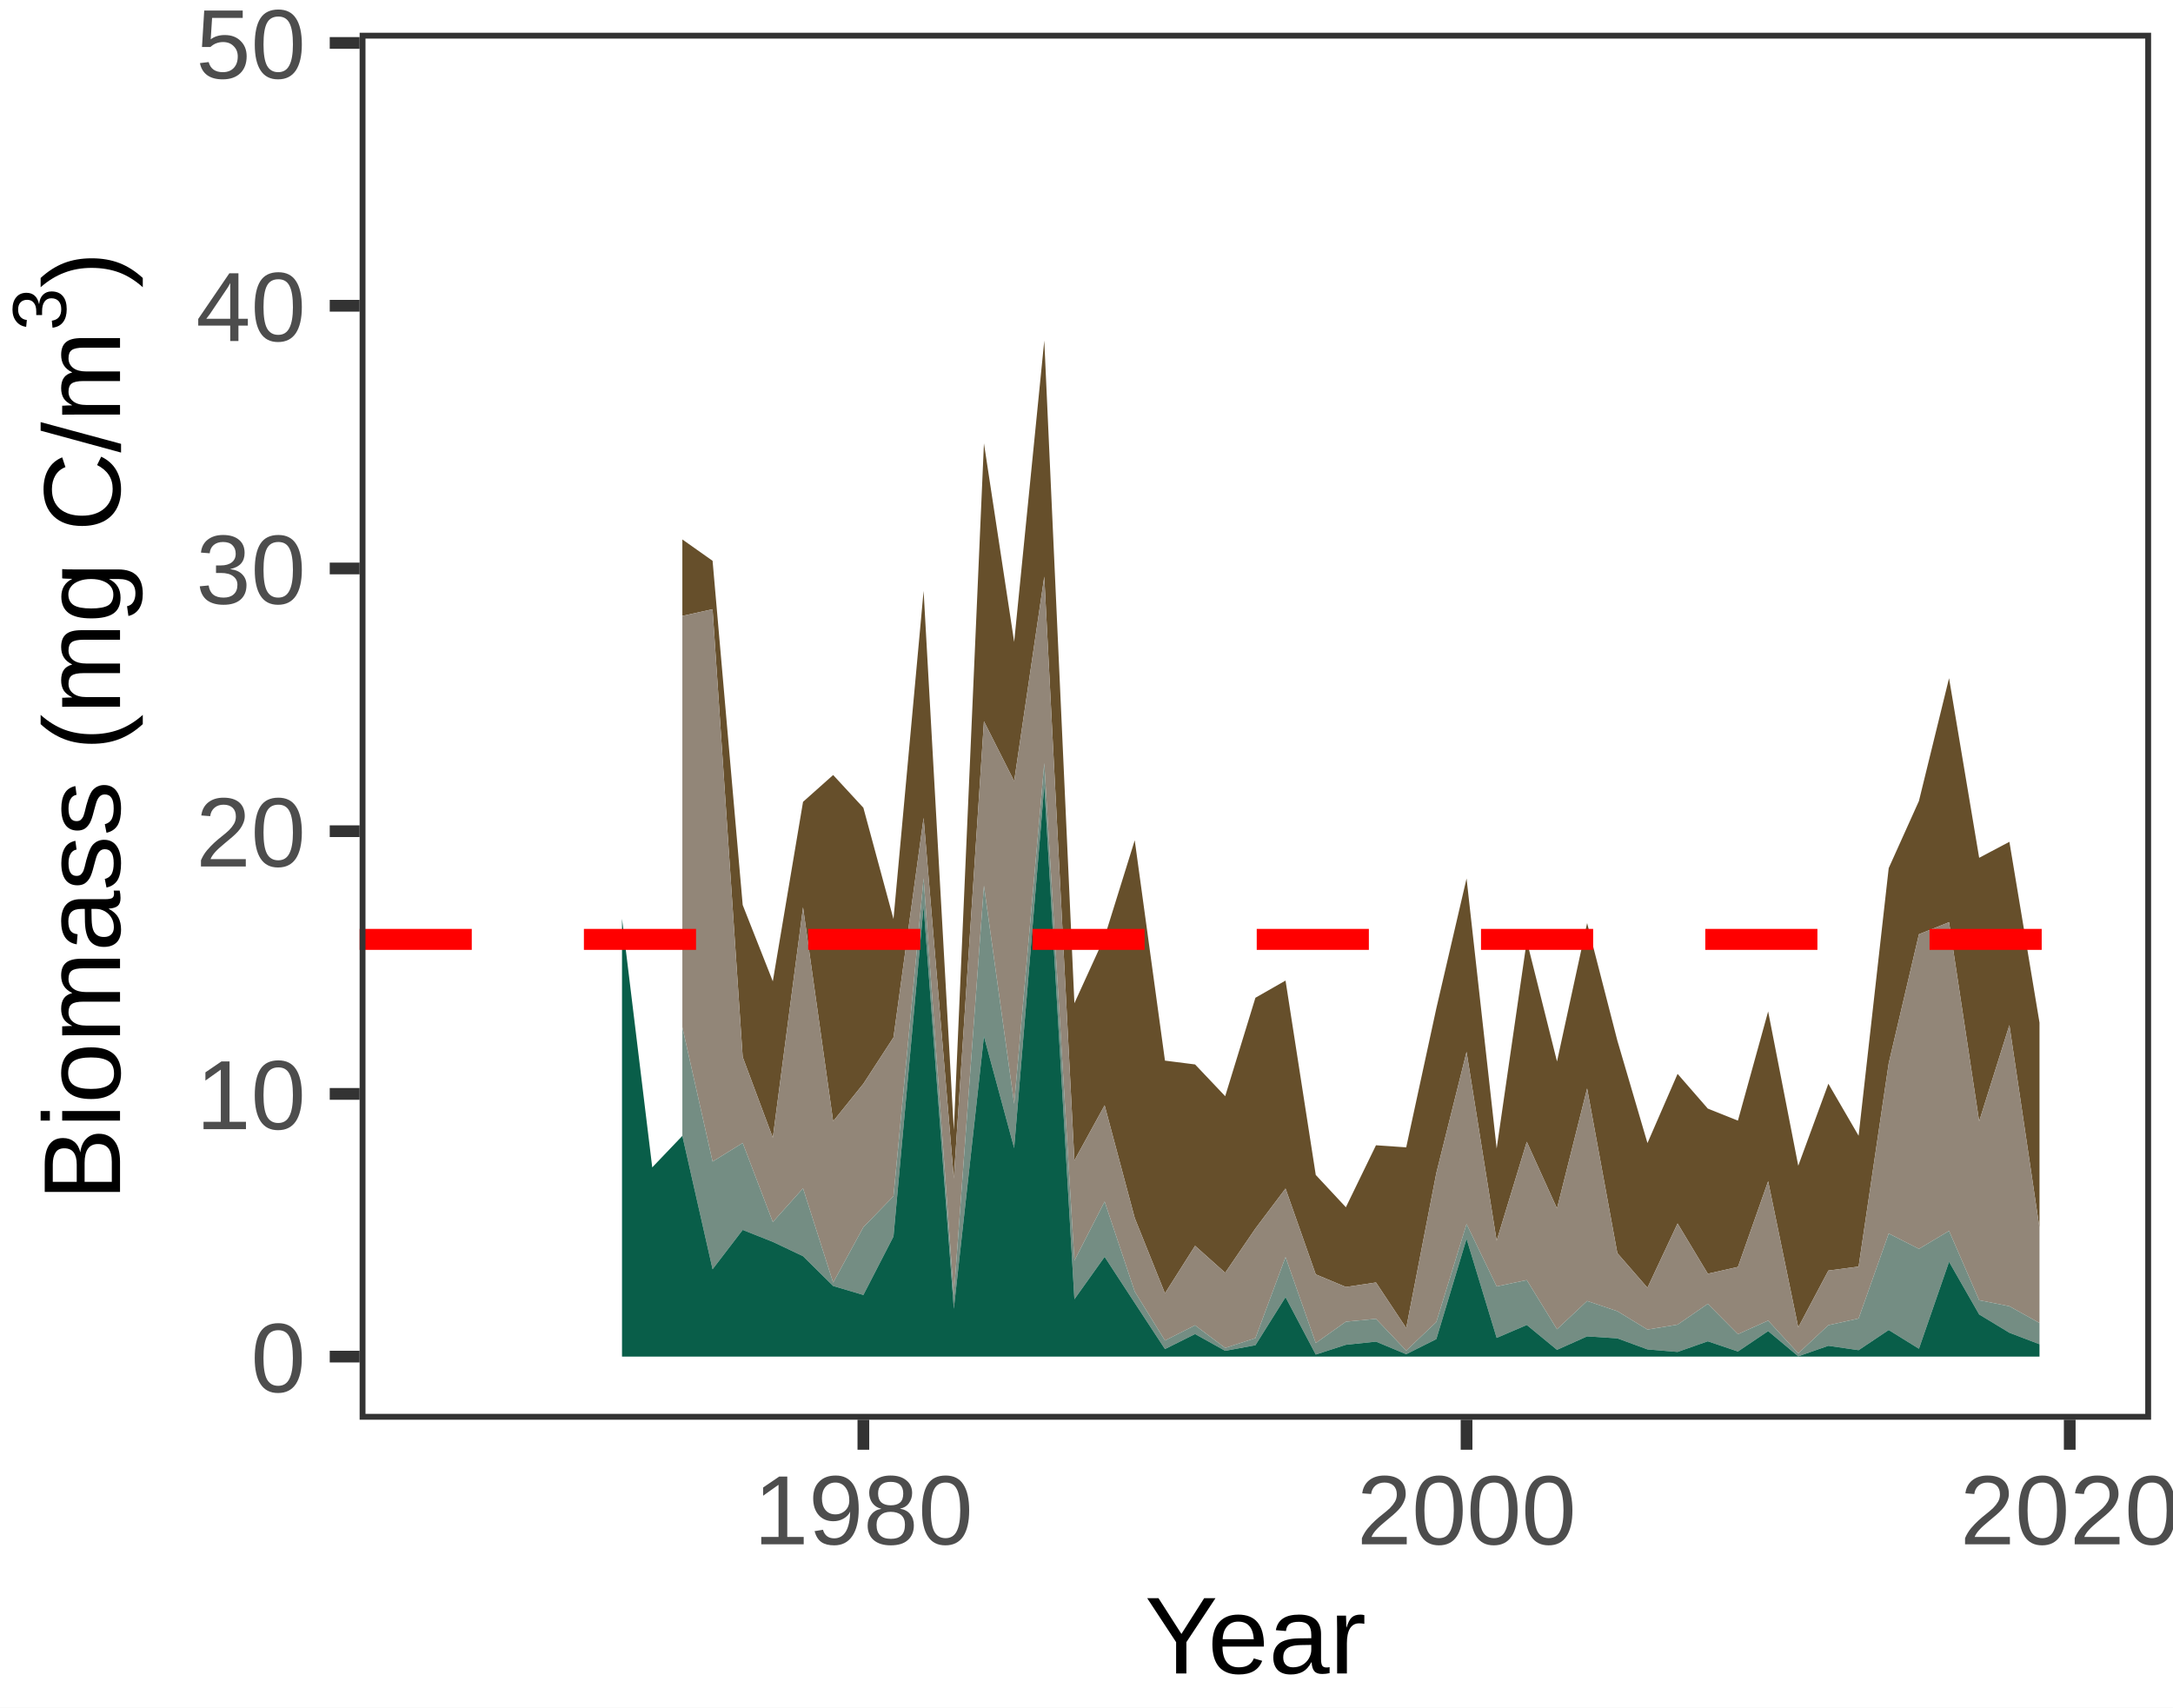
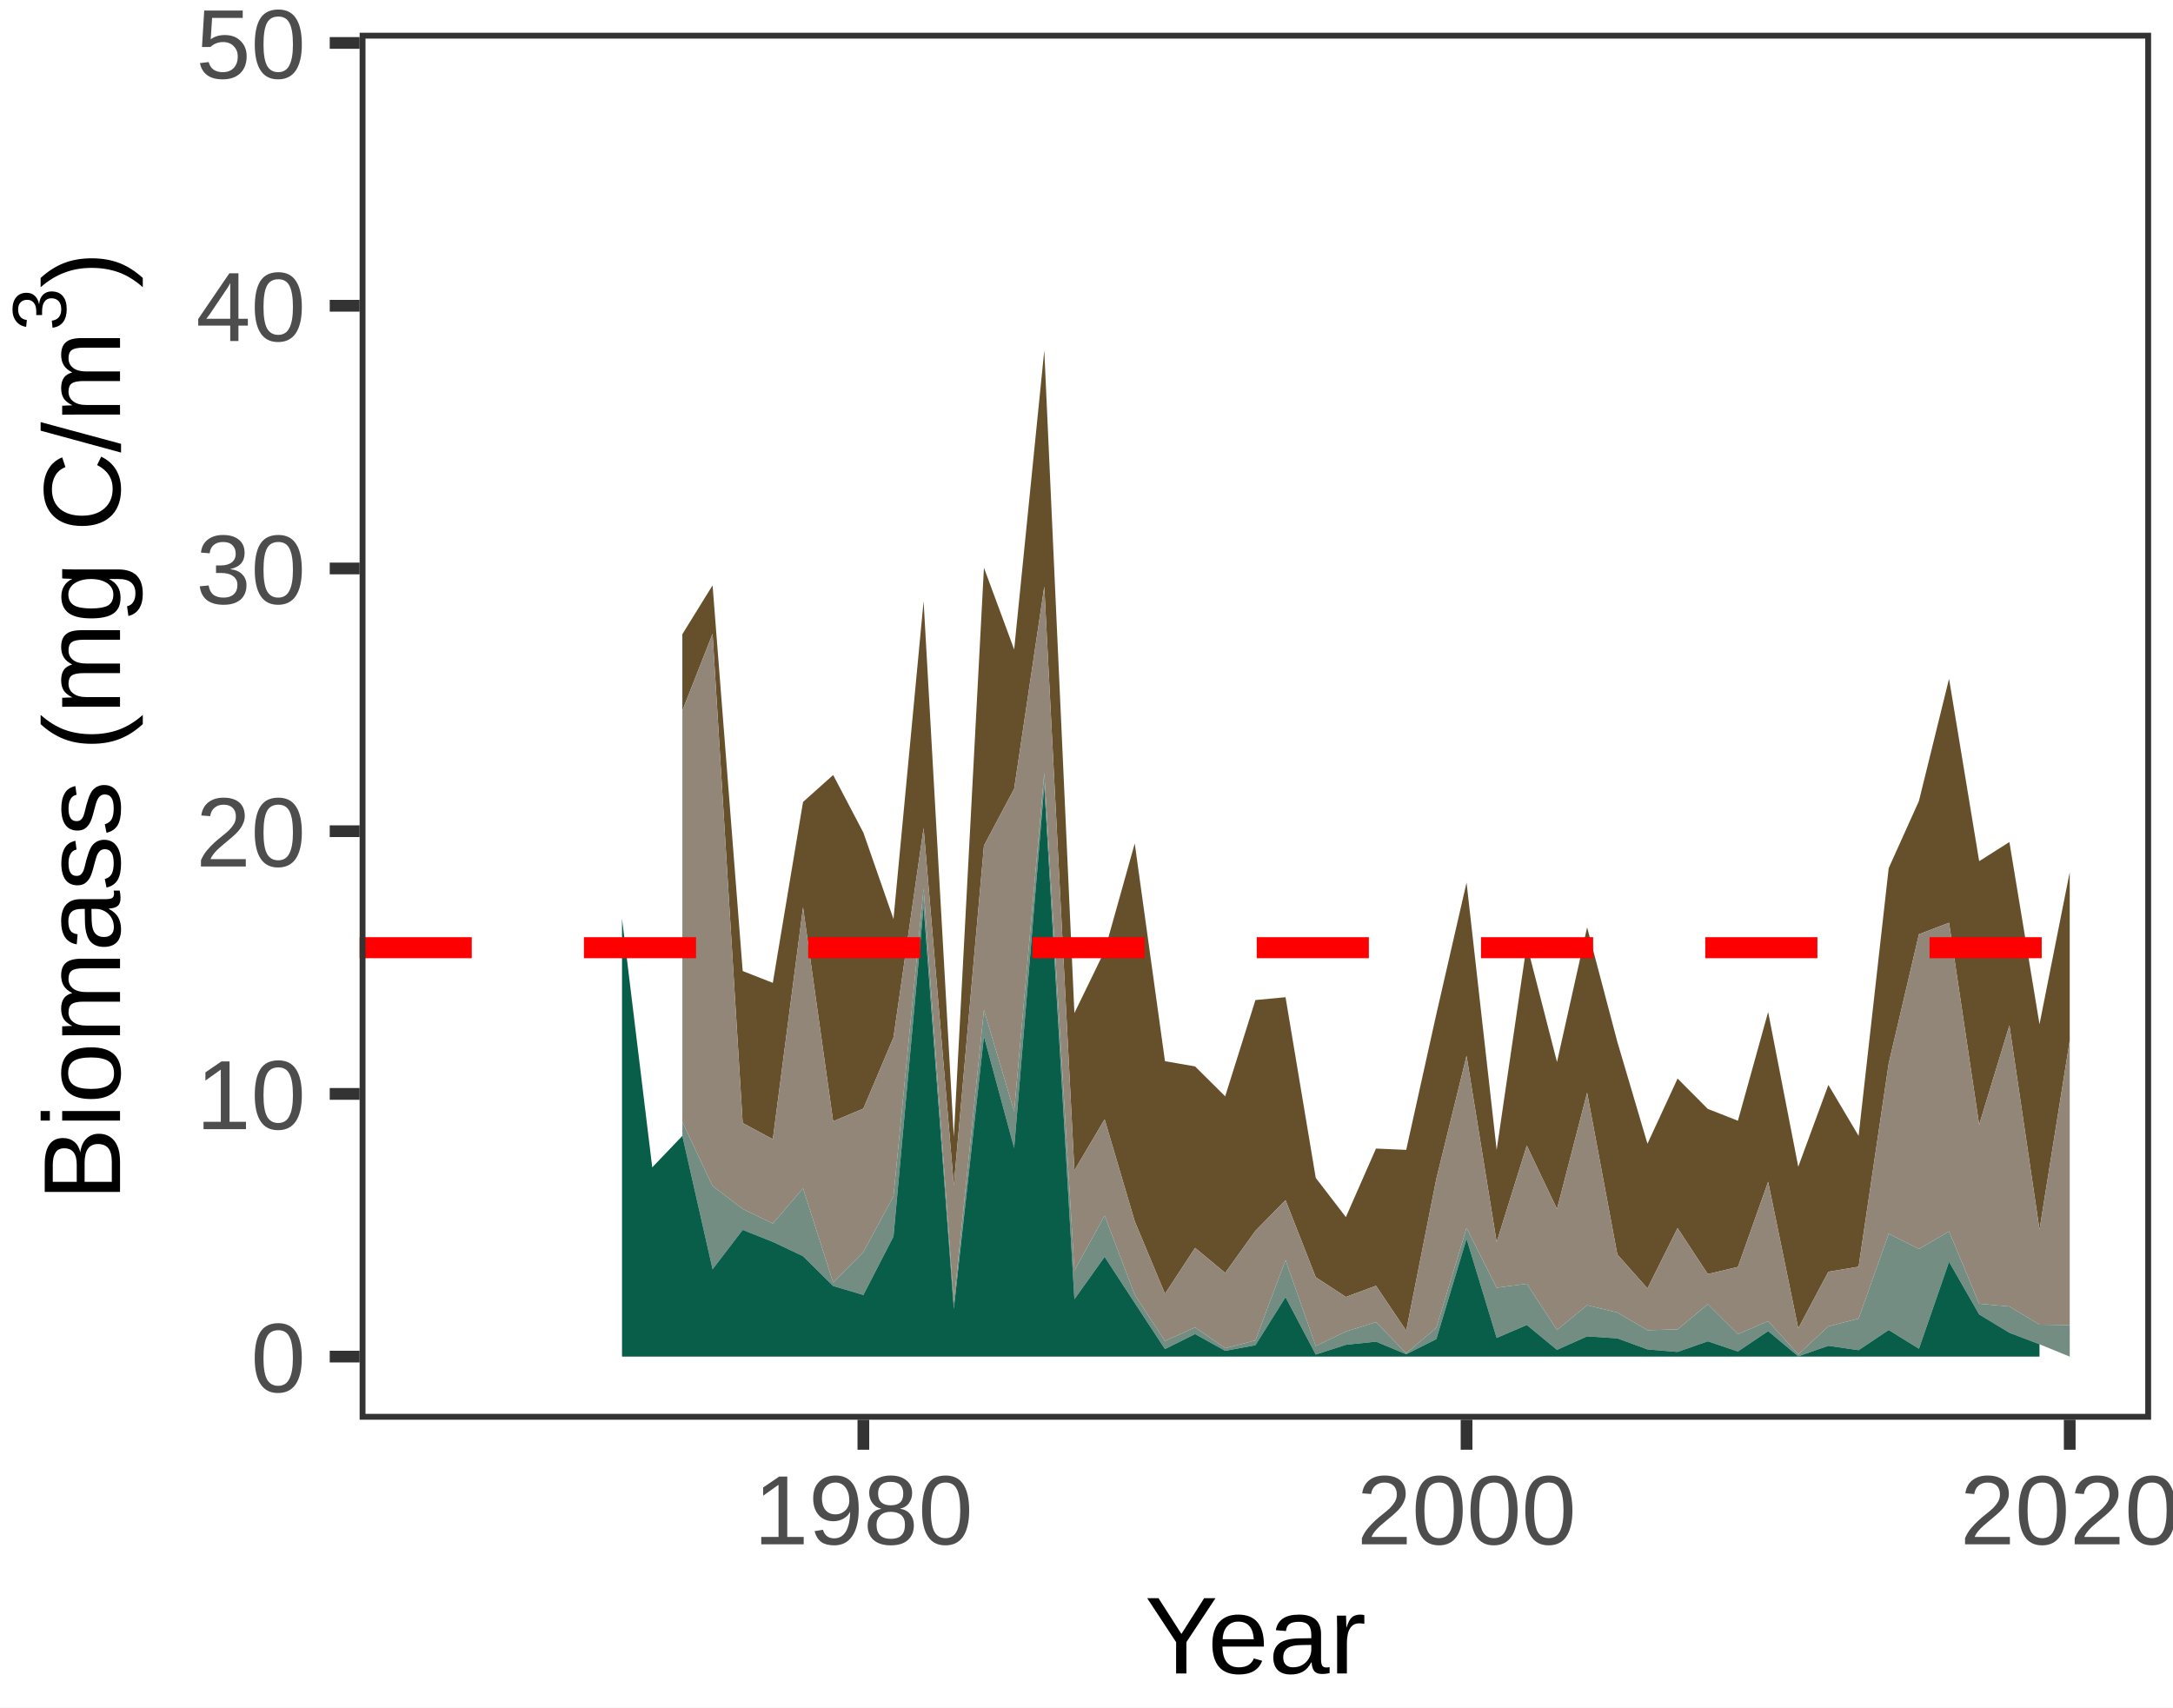
<svg xmlns="http://www.w3.org/2000/svg" class="svglite" width="198.43pt" height="155.91pt" viewBox="0 0 198.43 155.91">
  <defs>
    <style type="text/css">
    .svglite line, .svglite polyline, .svglite polygon, .svglite path, .svglite rect, .svglite circle {
      fill: none;
      stroke: #000000;
      stroke-linecap: round;
      stroke-linejoin: round;
      stroke-miterlimit: 10.00;
    }
  </style>
  </defs>
  <rect width="100%" height="100%" style="stroke: none; fill: #FFFFFF;" />
  <defs>
    <clipPath id="cpMC4wMHwxOTguNDN8MC4wMHwxNTUuOTE=">
      <rect x="0.00" y="0.00" width="198.43" height="155.91" />
    </clipPath>
  </defs>
  <g clip-path="url(#cpMC4wMHwxOTguNDN8MC4wMHwxNTUuOTE=)">
    <rect x="0.00" y="0.00" width="198.43" height="155.91" style="stroke-width: 1.07; stroke: #FFFFFF; fill: #FFFFFF;" />
  </g>
  <defs>
    <clipPath id="cpMzIuODR8MTk2LjQzfDIuOTl8MTI5LjY0">
      <rect x="32.84" y="2.99" width="163.59" height="126.65" />
    </clipPath>
  </defs>
  <g clip-path="url(#cpMzIuODR8MTk2LjQzfDIuOTl8MTI5LjY0)">
    <rect x="32.84" y="2.99" width="163.59" height="126.65" style="stroke-width: 1.07; stroke: none; fill: #FFFFFF;" />
-     <polygon points="62.31,49.26 65.07,51.21 67.82,82.64 70.57,89.61 73.33,73.22 76.08,70.77 78.84,73.76 81.59,83.92 84.34,53.96 87.10,103.20 89.85,40.48 92.61,58.62 95.36,31.10 98.11,91.61 100.87,85.56 103.62,76.73 106.38,96.85 109.13,97.20 111.88,100.10 114.64,91.11 117.39,89.54 120.15,107.29 122.90,110.24 125.65,104.58 128.41,104.77 131.16,92.08 133.92,80.22 136.67,104.88 139.42,85.91 142.18,96.93 144.93,84.29 147.69,95.02 150.44,104.38 153.19,98.06 155.95,101.23 158.70,102.33 161.46,92.36 164.21,106.45 166.96,98.96 169.72,103.71 172.47,79.27 175.23,73.14 177.98,61.93 180.73,78.33 183.49,76.87 186.24,93.38 186.24,112.13 183.49,93.61 180.73,102.39 177.98,84.21 175.23,85.31 172.47,97.09 169.72,115.66 166.96,116.02 164.21,121.21 161.46,107.86 158.70,115.69 155.95,116.31 153.19,111.72 150.44,117.59 147.69,114.43 144.93,99.39 142.18,110.35 139.42,104.26 136.67,113.30 133.92,96.05 131.16,107.11 128.41,121.27 125.65,117.11 122.90,117.52 120.15,116.37 117.39,108.53 114.64,112.18 111.88,116.22 109.13,113.76 106.38,118.10 103.62,111.22 100.87,100.93 98.11,105.96 95.36,52.65 92.61,71.33 89.85,65.86 87.10,107.62 84.34,74.68 81.59,94.73 78.84,98.96 76.08,102.39 73.33,82.85 70.57,103.89 67.82,96.52 65.07,55.63 62.31,56.24 " style="stroke-width: 0.00; stroke: none; fill: #664F2B;" />
-     <polyline points="62.31,49.26 65.07,51.21 67.82,82.64 70.57,89.61 73.33,73.22 76.08,70.77 78.84,73.76 81.59,83.92 84.34,53.96 87.10,103.20 89.85,40.48 92.61,58.62 95.36,31.10 98.11,91.61 100.87,85.56 103.62,76.73 106.38,96.85 109.13,97.20 111.88,100.10 114.64,91.11 117.39,89.54 120.15,107.29 122.90,110.24 125.65,104.58 128.41,104.77 131.16,92.08 133.92,80.22 136.67,104.88 139.42,85.91 142.18,96.93 144.93,84.29 147.69,95.02 150.44,104.38 153.19,98.06 155.95,101.23 158.70,102.33 161.46,92.36 164.21,106.45 166.96,98.96 169.72,103.71 172.47,79.27 175.23,73.14 177.98,61.93 180.73,78.33 183.49,76.87 186.24,93.38 " style="stroke-width: 1.07; stroke: none;" />
-     <polygon points="62.31,56.24 65.07,55.63 67.82,96.52 70.57,103.89 73.33,82.85 76.08,102.39 78.84,98.96 81.59,94.73 84.34,74.68 87.10,107.62 89.85,65.86 92.61,71.33 95.36,52.65 98.11,105.96 100.87,100.93 103.62,111.22 106.38,118.10 109.13,113.76 111.88,116.22 114.64,112.18 117.39,108.53 120.15,116.37 122.90,117.52 125.65,117.11 128.41,121.27 131.16,107.11 133.92,96.05 136.67,113.30 139.42,104.26 142.18,110.35 144.93,99.39 147.69,114.43 150.44,117.59 153.19,111.72 155.95,116.31 158.70,115.69 161.46,107.86 164.21,121.21 166.96,116.02 169.72,115.66 172.47,97.09 175.23,85.31 177.98,84.21 180.73,102.39 183.49,93.61 186.24,112.13 186.24,120.81 183.49,119.28 180.73,118.73 177.98,112.40 175.23,114.04 172.47,112.64 169.72,120.40 166.96,121.01 164.21,123.58 161.46,120.59 158.70,121.83 155.95,119.06 153.19,120.96 150.44,121.41 147.69,119.73 144.93,118.80 142.18,121.38 139.42,116.89 136.67,117.47 133.92,111.77 131.16,120.72 128.41,123.33 125.65,120.43 122.90,120.69 120.15,122.64 117.39,114.79 114.64,122.19 111.88,123.09 109.13,121.02 106.38,122.41 103.62,117.94 100.87,109.72 98.11,115.11 95.36,69.68 92.61,100.79 89.85,80.87 87.10,118.27 84.34,80.20 81.59,109.23 78.84,112.06 76.08,117.12 73.33,108.51 70.57,111.59 67.82,104.37 65.07,106.07 62.31,93.80 " style="stroke-width: 0.00; stroke: none; fill: #928678;" />
-     <polyline points="62.31,56.24 65.07,55.63 67.82,96.52 70.57,103.89 73.33,82.85 76.08,102.39 78.84,98.96 81.59,94.73 84.34,74.68 87.10,107.62 89.85,65.86 92.61,71.33 95.36,52.65 98.11,105.96 100.87,100.93 103.62,111.22 106.38,118.10 109.13,113.76 111.88,116.22 114.64,112.18 117.39,108.53 120.15,116.37 122.90,117.52 125.65,117.11 128.41,121.27 131.16,107.11 133.92,96.05 136.67,113.30 139.42,104.26 142.18,110.35 144.93,99.39 147.69,114.43 150.44,117.59 153.19,111.72 155.95,116.31 158.70,115.69 161.46,107.86 164.21,121.21 166.96,116.02 169.72,115.66 172.47,97.09 175.23,85.31 177.98,84.21 180.73,102.39 183.49,93.61 186.24,112.13 " style="stroke-width: 1.07; stroke: none;" />
-     <polygon points="62.31,93.80 65.07,106.07 67.82,104.37 70.57,111.59 73.33,108.51 76.08,117.12 78.84,112.06 81.59,109.23 84.34,80.20 87.10,118.27 89.85,80.87 92.61,100.79 95.36,69.68 98.11,115.11 100.87,109.72 103.62,117.94 106.38,122.41 109.13,121.02 111.88,123.09 114.64,122.19 117.39,114.79 120.15,122.64 122.90,120.69 125.65,120.43 128.41,123.33 131.16,120.72 133.92,111.77 136.67,117.47 139.42,116.89 142.18,121.38 144.93,118.80 147.69,119.73 150.44,121.41 153.19,120.96 155.95,119.06 158.70,121.83 161.46,120.59 164.21,123.58 166.96,121.01 169.72,120.40 172.47,112.64 175.23,114.04 177.98,112.40 180.73,118.73 183.49,119.28 186.24,120.81 186.24,122.75 183.49,121.70 180.73,120.03 177.98,115.22 175.23,123.16 172.47,121.45 169.72,123.29 166.96,122.89 164.21,123.85 161.46,121.55 158.70,123.41 155.95,122.48 153.19,123.45 150.44,123.22 147.69,122.21 144.93,122.03 142.18,123.26 139.42,120.99 136.67,122.17 133.92,113.12 131.16,122.28 128.41,123.66 125.65,122.51 122.90,122.80 120.15,123.69 117.39,118.45 114.64,122.84 111.88,123.35 109.13,121.82 106.38,123.19 103.62,118.98 100.87,114.77 98.11,118.64 95.36,71.75 92.61,104.84 89.85,94.64 87.10,119.51 84.34,82.76 81.59,112.91 78.84,118.25 76.08,117.43 73.33,114.71 70.57,113.40 67.82,112.31 65.07,115.90 62.31,103.72 " style="stroke-width: 0.00; stroke: none; fill: #748D83;" />
-     <polyline points="62.31,93.80 65.07,106.07 67.82,104.37 70.57,111.59 73.33,108.51 76.08,117.12 78.84,112.06 81.59,109.23 84.34,80.20 87.10,118.27 89.85,80.87 92.61,100.79 95.36,69.68 98.11,115.11 100.87,109.72 103.62,117.94 106.38,122.41 109.13,121.02 111.88,123.09 114.64,122.19 117.39,114.79 120.15,122.64 122.90,120.69 125.65,120.43 128.41,123.33 131.16,120.72 133.92,111.77 136.67,117.47 139.42,116.89 142.18,121.38 144.93,118.80 147.69,119.73 150.44,121.41 153.19,120.96 155.95,119.06 158.70,121.83 161.46,120.59 164.21,123.58 166.96,121.01 169.72,120.40 172.47,112.64 175.23,114.04 177.98,112.40 180.73,118.73 183.49,119.28 186.24,120.81 " style="stroke-width: 1.07; stroke: none;" />
+     <polygon points="62.31,57.91 65.07,53.45 67.82,88.67 70.57,89.75 73.33,73.23 76.08,70.77 78.84,76.03 81.59,83.92 84.34,54.89 87.10,103.82 89.85,51.84 92.61,59.31 95.36,32.00 98.11,92.51 100.87,86.83 103.62,77.02 106.38,96.90 109.13,97.38 111.88,100.11 114.64,91.32 117.39,91.06 120.15,107.56 122.90,111.14 125.65,104.88 128.41,105.00 131.16,92.61 133.92,80.59 136.67,105.01 139.42,86.24 142.18,96.98 144.93,84.68 147.69,95.14 150.44,104.44 153.19,98.49 155.95,101.26 158.70,102.34 161.46,92.41 164.21,106.54 166.96,99.07 169.72,103.72 172.47,79.27 175.23,73.14 177.98,61.98 180.73,78.64 183.49,76.89 186.24,93.53 189.00,79.64 189.00,95.02 186.24,112.28 183.49,93.63 180.73,102.70 177.98,84.26 175.23,85.31 172.47,97.10 169.72,115.67 166.96,116.13 164.21,121.30 161.46,107.91 158.70,115.69 155.95,116.34 153.19,112.14 150.44,117.65 147.69,114.55 144.93,99.78 142.18,110.40 139.42,104.60 136.67,113.42 133.92,96.41 131.16,107.64 128.41,121.51 125.65,117.41 122.90,118.43 120.15,116.63 117.39,109.59 114.64,112.39 111.88,116.23 109.13,113.95 106.38,118.14 103.62,111.52 100.87,102.21 98.11,106.87 95.36,53.56 92.61,72.02 89.85,77.22 87.10,108.24 84.34,75.60 81.59,94.73 78.84,101.23 76.08,102.39 73.33,82.85 70.57,104.03 67.82,102.55 65.07,57.87 62.31,64.89 " style="stroke-width: 0.00; stroke: none; fill: #664F2B;" />
+     <polyline points="62.31,57.91 65.07,53.45 67.82,88.67 70.57,89.75 73.33,73.23 76.08,70.77 78.84,76.03 81.59,83.92 84.34,54.89 87.10,103.82 89.85,51.84 92.61,59.31 95.36,32.00 98.11,92.51 100.87,86.83 103.62,77.02 106.38,96.90 109.13,97.38 111.88,100.11 114.64,91.32 117.39,91.06 120.15,107.56 122.90,111.14 125.65,104.88 128.41,105.00 131.16,92.61 133.92,80.59 136.67,105.01 139.42,86.24 142.18,96.98 144.93,84.68 147.69,95.14 150.44,104.44 153.19,98.49 155.95,101.26 158.70,102.34 161.46,92.41 164.21,106.54 166.96,99.07 169.72,103.72 172.47,79.27 175.23,73.14 177.98,61.98 180.73,78.64 183.49,76.89 186.24,93.53 189.00,79.64 " style="stroke-width: 1.07; stroke: none;" />
+     <polygon points="62.31,64.89 65.07,57.87 67.82,102.55 70.57,104.03 73.33,82.85 76.08,102.39 78.84,101.23 81.59,94.73 84.34,75.60 87.10,108.24 89.85,77.22 92.61,72.02 95.36,53.56 98.11,106.87 100.87,102.21 103.62,111.52 106.38,118.14 109.13,113.95 111.88,116.23 114.64,112.39 117.39,109.59 120.15,116.63 122.90,118.43 125.65,117.41 128.41,121.51 131.16,107.64 133.92,96.41 136.67,113.42 139.42,104.60 142.18,110.40 144.93,99.78 147.69,114.55 150.44,117.65 153.19,112.14 155.95,116.34 158.70,115.69 161.46,107.91 164.21,121.30 166.96,116.13 169.72,115.67 172.47,97.10 175.23,85.31 177.98,84.26 180.73,102.70 183.49,93.63 186.24,112.28 189.00,95.02 189.00,121.00 186.24,120.96 183.49,119.30 180.73,119.05 177.98,112.45 175.23,114.05 172.47,112.65 169.72,120.41 166.96,121.12 164.21,123.67 161.46,120.64 158.70,121.83 155.95,119.09 153.19,121.39 150.44,121.47 147.69,119.85 144.93,119.19 142.18,121.44 139.42,117.23 136.67,117.59 133.92,112.13 131.16,121.25 128.41,123.57 125.65,120.73 122.90,121.59 120.15,122.91 117.39,115.06 114.64,122.40 111.88,123.11 109.13,121.21 106.38,122.45 103.62,118.24 100.87,111.00 98.11,116.02 95.36,70.59 92.61,101.48 89.85,92.23 87.10,118.89 84.34,81.12 81.59,109.23 78.84,114.33 76.08,117.12 73.33,108.51 70.57,111.73 67.82,110.39 65.07,108.30 62.31,102.45 " style="stroke-width: 0.00; stroke: none; fill: #928678;" />
+     <polyline points="62.31,64.89 65.07,57.87 67.82,102.55 70.57,104.03 73.33,82.85 76.08,102.39 78.84,101.23 81.59,94.73 84.34,75.60 87.10,108.24 89.85,77.22 92.61,72.02 95.36,53.56 98.11,106.87 100.87,102.21 103.62,111.52 106.38,118.14 109.13,113.95 111.88,116.23 114.64,112.39 117.39,109.59 120.15,116.63 122.90,118.43 125.65,117.41 128.41,121.51 131.16,107.64 133.92,96.41 136.67,113.42 139.42,104.60 142.18,110.40 144.93,99.78 147.69,114.55 150.44,117.65 153.19,112.14 155.95,116.34 158.70,115.69 161.46,107.91 164.21,121.30 166.96,116.13 169.72,115.67 172.47,97.10 175.23,85.31 177.98,84.26 180.73,102.70 183.49,93.63 186.24,112.28 189.00,95.02 " style="stroke-width: 1.07; stroke: none;" />
+     <polygon points="62.31,102.45 65.07,108.30 67.82,110.39 70.57,111.73 73.33,108.51 76.08,117.12 78.84,114.33 81.59,109.23 84.34,81.12 87.10,118.89 89.85,92.23 92.61,101.48 95.36,70.59 98.11,116.02 100.87,111.00 103.62,118.24 106.38,122.45 109.13,121.21 111.88,123.11 114.64,122.40 117.39,115.06 120.15,122.91 122.90,121.59 125.65,120.73 128.41,123.57 131.16,121.25 133.92,112.13 136.67,117.59 139.42,117.23 142.18,121.44 144.93,119.19 147.69,119.85 150.44,121.47 153.19,121.39 155.95,119.09 158.70,121.83 161.46,120.64 164.21,123.67 166.96,121.12 169.72,120.41 172.47,112.65 175.23,114.05 177.98,112.45 180.73,119.05 183.49,119.30 186.24,120.96 189.00,121.00 189.00,123.88 186.24,122.75 183.49,121.70 180.73,120.03 177.98,115.22 175.23,123.16 172.47,121.45 169.72,123.29 166.96,122.89 164.21,123.85 161.46,121.55 158.70,123.41 155.95,122.48 153.19,123.45 150.44,123.22 147.69,122.21 144.93,122.03 142.18,123.26 139.42,120.99 136.67,122.17 133.92,113.12 131.16,122.28 128.41,123.66 125.65,122.51 122.90,122.80 120.15,123.69 117.39,118.45 114.64,122.84 111.88,123.35 109.13,121.82 106.38,123.19 103.62,118.98 100.87,114.77 98.11,118.64 95.36,71.75 92.61,104.84 89.85,94.64 87.10,119.51 84.34,82.76 81.59,112.91 78.84,118.25 76.08,117.43 73.33,114.71 70.57,113.40 67.82,112.31 65.07,115.90 62.31,103.72 " style="stroke-width: 0.00; stroke: none; fill: #748D83;" />
+     <polyline points="62.31,102.45 65.07,108.30 67.82,110.39 70.57,111.73 73.33,108.51 76.08,117.12 78.84,114.33 81.59,109.23 84.34,81.12 87.10,118.89 89.85,92.23 92.61,101.48 95.36,70.59 98.11,116.02 100.87,111.00 103.62,118.24 106.38,122.45 109.13,121.21 111.88,123.11 114.64,122.40 117.39,115.06 120.15,122.91 122.90,121.59 125.65,120.73 128.41,123.57 131.16,121.25 133.92,112.13 136.67,117.59 139.42,117.23 142.18,121.44 144.93,119.19 147.69,119.85 150.44,121.47 153.19,121.39 155.95,119.09 158.70,121.83 161.46,120.64 164.21,123.67 166.96,121.12 169.72,120.41 172.47,112.65 175.23,114.05 177.98,112.45 180.73,119.05 183.49,119.30 186.24,120.96 189.00,121.00 " style="stroke-width: 1.07; stroke: none;" />
    <polygon points="56.80,83.89 59.56,106.60 62.31,103.72 65.07,115.90 67.82,112.31 70.57,113.40 73.33,114.71 76.08,117.43 78.84,118.25 81.59,112.91 84.34,82.76 87.10,119.51 89.85,94.64 92.61,104.84 95.36,71.75 98.11,118.64 100.87,114.77 103.62,118.98 106.38,123.19 109.13,121.82 111.88,123.35 114.64,122.84 117.39,118.45 120.15,123.69 122.90,122.80 125.65,122.51 128.41,123.66 131.16,122.28 133.92,113.12 136.67,122.17 139.42,120.99 142.18,123.26 144.93,122.03 147.69,122.21 150.44,123.22 153.19,123.45 155.95,122.48 158.70,123.41 161.46,121.55 164.21,123.85 166.96,122.89 169.72,123.29 172.47,121.45 175.23,123.16 177.98,115.22 180.73,120.03 183.49,121.70 186.24,122.75 186.24,123.88 183.49,123.88 180.73,123.88 177.98,123.88 175.23,123.88 172.47,123.88 169.72,123.88 166.96,123.88 164.21,123.88 161.46,123.88 158.70,123.88 155.95,123.88 153.19,123.88 150.44,123.88 147.69,123.88 144.93,123.88 142.18,123.88 139.42,123.88 136.67,123.88 133.92,123.88 131.16,123.88 128.41,123.88 125.65,123.88 122.90,123.88 120.15,123.88 117.39,123.88 114.64,123.88 111.88,123.88 109.13,123.88 106.38,123.88 103.62,123.88 100.87,123.88 98.11,123.88 95.36,123.88 92.61,123.88 89.85,123.88 87.10,123.88 84.34,123.88 81.59,123.88 78.84,123.88 76.08,123.88 73.33,123.88 70.57,123.88 67.82,123.88 65.07,123.88 62.31,123.88 59.56,123.88 56.80,123.88 " style="stroke-width: 0.00; stroke: none; fill: #095E49;" />
    <polyline points="56.80,83.89 59.56,106.60 62.31,103.72 65.07,115.90 67.82,112.31 70.57,113.40 73.33,114.71 76.08,117.43 78.84,118.25 81.59,112.91 84.34,82.76 87.10,119.51 89.85,94.64 92.61,104.84 95.36,71.75 98.11,118.64 100.87,114.77 103.62,118.98 106.38,123.19 109.13,121.82 111.88,123.35 114.64,122.84 117.39,118.45 120.15,123.69 122.90,122.80 125.65,122.51 128.41,123.66 131.16,122.28 133.92,113.12 136.67,122.17 139.42,120.99 142.18,123.26 144.93,122.03 147.69,122.21 150.44,123.22 153.19,123.45 155.95,122.48 158.70,123.41 161.46,121.55 164.21,123.85 166.96,122.89 169.72,123.29 172.47,121.45 175.23,123.16 177.98,115.22 180.73,120.03 183.49,121.70 186.24,122.75 " style="stroke-width: 1.07; stroke: none;" />
-     <line x1="32.84" y1="85.78" x2="196.43" y2="85.78" style="stroke-width: 1.92; stroke: #FF0000; stroke-dasharray: 10.24,10.24; stroke-linecap: butt;" />
+     <line x1="32.84" y1="86.54" x2="196.43" y2="86.54" style="stroke-width: 1.92; stroke: #FF0000; stroke-dasharray: 10.24,10.24; stroke-linecap: butt;" />
    <rect x="32.84" y="2.99" width="163.59" height="126.65" style="stroke-width: 1.07; stroke: #333333;" />
  </g>
  <g clip-path="url(#cpMC4wMHwxOTguNDN8MC4wMHwxNTUuOTE=)">
    <text x="27.91" y="127.11" text-anchor="end" style="font-size: 9.00px; fill: #4D4D4D; font-family: Arial;" textLength="5.00px" lengthAdjust="spacingAndGlyphs">0</text>
    <text x="27.91" y="103.11" text-anchor="end" style="font-size: 9.00px; fill: #4D4D4D; font-family: Arial;" textLength="10.01px" lengthAdjust="spacingAndGlyphs">10</text>
    <text x="27.91" y="79.12" text-anchor="end" style="font-size: 9.00px; fill: #4D4D4D; font-family: Arial;" textLength="10.01px" lengthAdjust="spacingAndGlyphs">20</text>
    <text x="27.91" y="55.13" text-anchor="end" style="font-size: 9.00px; fill: #4D4D4D; font-family: Arial;" textLength="10.01px" lengthAdjust="spacingAndGlyphs">30</text>
    <text x="27.91" y="31.14" text-anchor="end" style="font-size: 9.00px; fill: #4D4D4D; font-family: Arial;" textLength="10.01px" lengthAdjust="spacingAndGlyphs">40</text>
    <text x="27.91" y="7.15" text-anchor="end" style="font-size: 9.00px; fill: #4D4D4D; font-family: Arial;" textLength="10.01px" lengthAdjust="spacingAndGlyphs">50</text>
    <polyline points="30.11,123.88 32.84,123.88 " style="stroke-width: 1.07; stroke: #333333; stroke-linecap: butt;" />
    <polyline points="30.11,99.89 32.84,99.89 " style="stroke-width: 1.07; stroke: #333333; stroke-linecap: butt;" />
    <polyline points="30.11,75.90 32.84,75.90 " style="stroke-width: 1.07; stroke: #333333; stroke-linecap: butt;" />
    <polyline points="30.11,51.91 32.84,51.91 " style="stroke-width: 1.07; stroke: #333333; stroke-linecap: butt;" />
    <polyline points="30.11,27.92 32.84,27.92 " style="stroke-width: 1.07; stroke: #333333; stroke-linecap: butt;" />
    <polyline points="30.11,3.92 32.84,3.92 " style="stroke-width: 1.07; stroke: #333333; stroke-linecap: butt;" />
    <polyline points="78.84,132.38 78.84,129.64 " style="stroke-width: 1.07; stroke: #333333; stroke-linecap: butt;" />
    <polyline points="133.92,132.38 133.92,129.64 " style="stroke-width: 1.07; stroke: #333333; stroke-linecap: butt;" />
    <polyline points="189.00,132.38 189.00,129.64 " style="stroke-width: 1.07; stroke: #333333; stroke-linecap: butt;" />
    <text x="78.84" y="141.02" text-anchor="middle" style="font-size: 9.00px; fill: #4D4D4D; font-family: Arial;" textLength="20.02px" lengthAdjust="spacingAndGlyphs">1980</text>
    <text x="133.92" y="141.02" text-anchor="middle" style="font-size: 9.00px; fill: #4D4D4D; font-family: Arial;" textLength="20.02px" lengthAdjust="spacingAndGlyphs">2000</text>
    <text x="189.00" y="141.02" text-anchor="middle" style="font-size: 9.00px; fill: #4D4D4D; font-family: Arial;" textLength="20.02px" lengthAdjust="spacingAndGlyphs">2020</text>
    <text x="114.64" y="152.81" text-anchor="middle" style="font-size: 10.00px; font-family: Arial;" textLength="20.22px" lengthAdjust="spacingAndGlyphs">Year</text>
    <text transform="translate(10.96,109.67) rotate(-90)" style="font-size: 10.00px; font-family: Arial;" textLength="79.48px" lengthAdjust="spacingAndGlyphs">Biomass (mg C/m</text>
    <text transform="translate(6.03,30.19) rotate(-90)" style="font-size: 7.00px; font-family: Arial;" textLength="3.90px" lengthAdjust="spacingAndGlyphs">3</text>
    <text transform="translate(10.96,26.29) rotate(-90)" style="font-size: 10.00px; font-family: Arial;" textLength="3.33px" lengthAdjust="spacingAndGlyphs">)</text>
  </g>
</svg>
